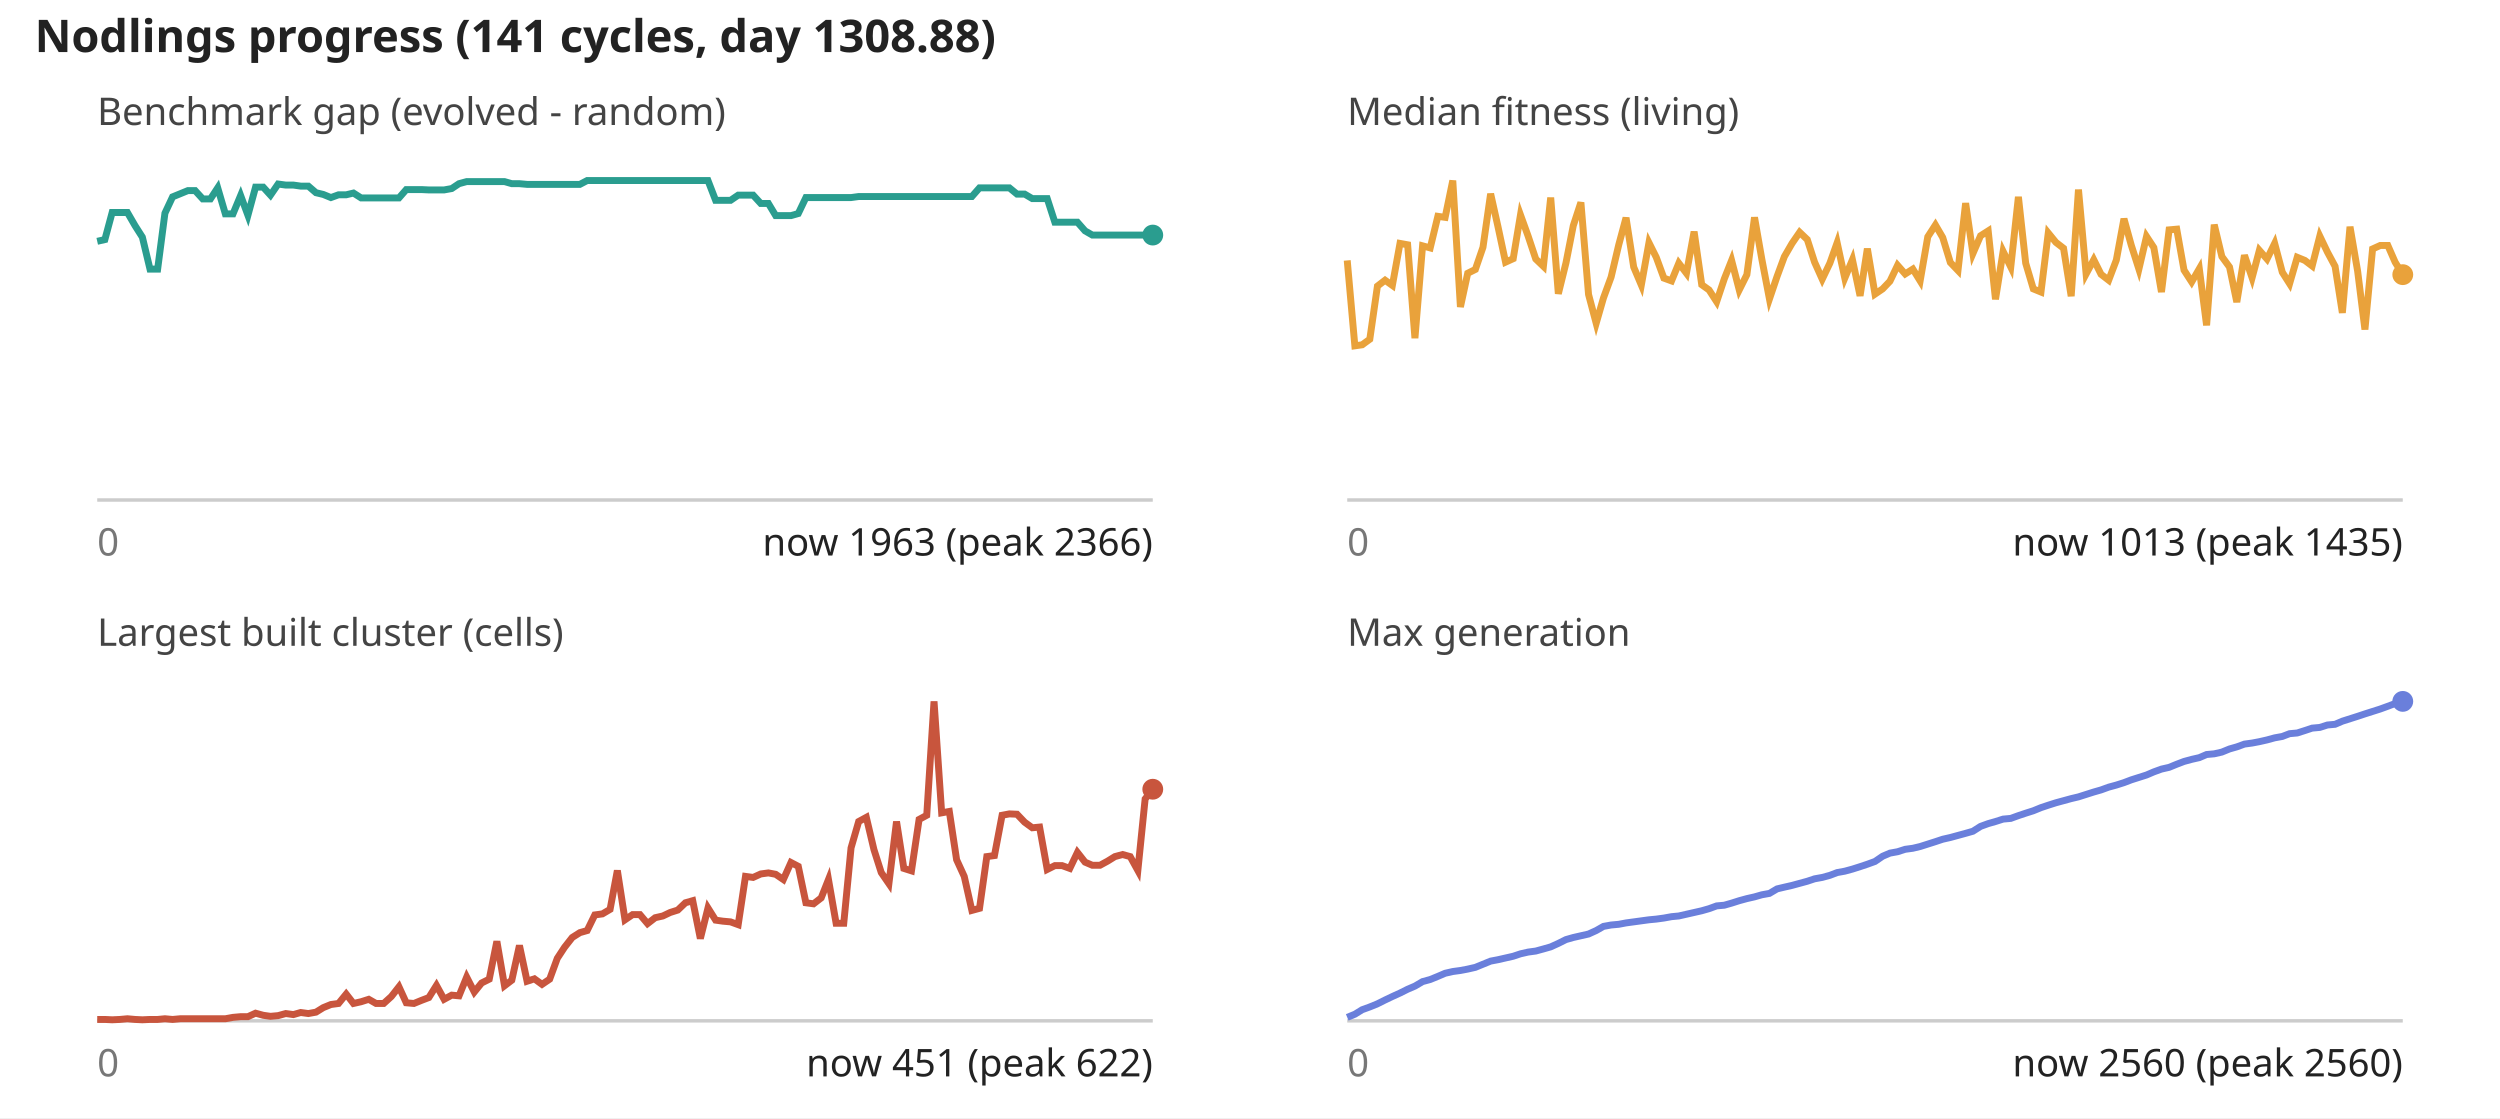
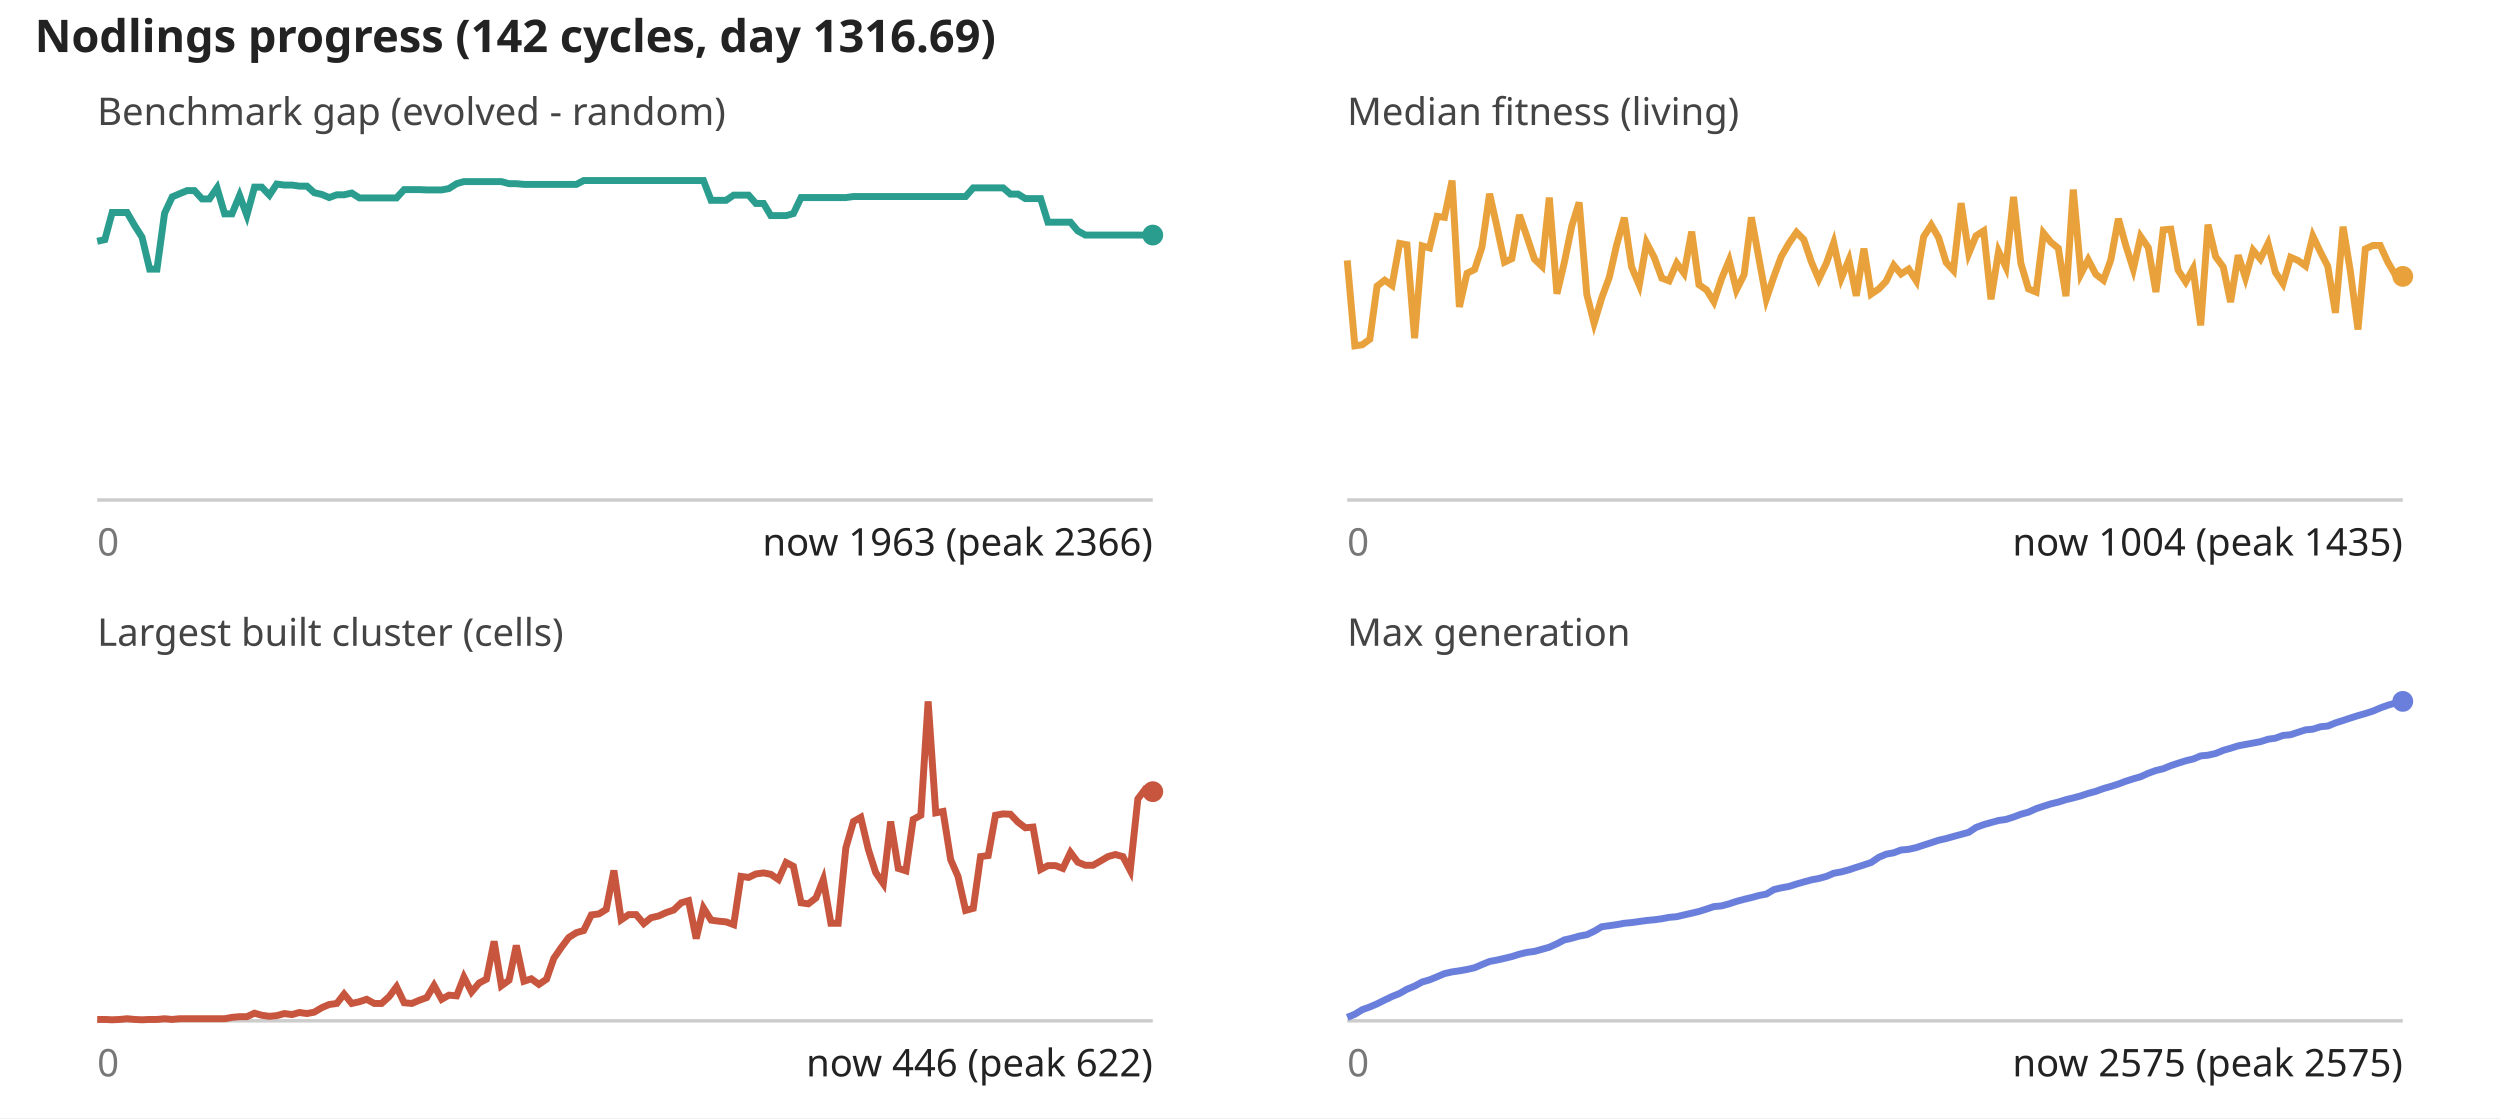
<svg xmlns="http://www.w3.org/2000/svg" viewBox="0 0 720 322" font-family="sans-serif" font-size="11">
  <rect width="100%" height="100%" fill="#fff" />
-   <text x="10" y="15" font-size="13" font-weight="bold" fill="#222">Nodlings progress (141 cycles, day 1308.88)</text>
+   <text x="10" y="15" font-size="13" font-weight="bold" fill="#222">Nodlings progress (142 cycles, day 1316.69)</text>
  <text x="28" y="36" fill="#444">Benchmark gap (evolved - random)</text>
  <line x1="28" y1="144" x2="332" y2="144" stroke="#ccc" />
-   <polyline fill="none" stroke="#2a9d8f" stroke-width="2" points="28.0,69.5 30.2,69.0 32.3,61.2 34.5,61.2 36.7,61.2 38.9,65.0 41.0,68.3 43.2,77.5 45.4,77.5 47.5,61.4 49.7,56.7 51.9,55.8 54.1,54.9 56.2,54.9 58.4,57.3 60.6,57.3 62.7,54.1 64.9,61.6 67.1,61.6 69.3,56.3 71.4,62.0 73.6,53.9 75.8,53.9 77.9,56.2 80.1,53.0 82.3,53.3 84.5,53.3 86.6,53.6 88.8,53.6 91.0,55.5 93.1,56.0 95.3,56.9 97.5,56.1 99.7,56.1 101.8,55.6 104.0,57.0 106.2,57.0 108.3,57.0 110.5,57.0 112.7,57.0 114.9,57.0 117.0,54.6 119.2,54.6 121.4,54.6 123.5,54.7 125.7,54.7 127.9,54.7 130.1,54.3 132.2,52.9 134.4,52.3 136.6,52.3 138.7,52.3 140.9,52.3 143.1,52.3 145.3,52.3 147.4,52.9 149.6,52.9 151.8,53.1 153.9,53.1 156.1,53.1 158.3,53.1 160.5,53.1 162.6,53.1 164.8,53.1 167.0,53.1 169.1,52.0 171.3,52.0 173.5,52.0 175.7,52.0 177.8,52.0 180.0,52.0 182.2,52.0 184.3,52.0 186.5,52.0 188.7,52.0 190.9,52.0 193.0,52.0 195.2,52.0 197.4,52.0 199.5,52.0 201.7,52.0 203.9,52.0 206.1,57.7 208.2,57.7 210.4,57.7 212.6,56.2 214.7,56.2 216.9,56.2 219.1,58.6 221.3,58.6 223.4,62.1 225.6,62.1 227.8,62.1 229.9,61.5 232.1,56.9 234.3,56.9 236.5,56.9 238.6,56.9 240.8,56.9 243.0,56.9 245.1,56.9 247.3,56.6 249.5,56.6 251.7,56.6 253.8,56.6 256.0,56.6 258.2,56.6 260.3,56.6 262.5,56.6 264.7,56.6 266.9,56.6 269.0,56.6 271.2,56.6 273.4,56.6 275.5,56.6 277.7,56.6 279.9,56.6 282.1,54.1 284.2,54.1 286.4,54.1 288.6,54.1 290.7,54.1 292.9,55.9 295.1,55.9 297.3,57.2 299.4,57.2 301.6,57.2 303.8,64.0 305.9,64.0 308.1,64.0 310.3,64.0 312.5,66.5 314.6,67.7 316.8,67.7 319.0,67.7 321.1,67.7 323.3,67.7 325.5,67.7 327.7,67.7 329.8,67.7 332.0,67.7" />
+   <polyline fill="none" stroke="#2a9d8f" stroke-width="2" points="28.0,69.5 30.2,69.0 32.3,61.2 34.5,61.2 36.6,61.2 38.8,65.0 40.9,68.3 43.1,77.5 45.2,77.5 47.4,61.4 49.6,56.7 51.7,55.8 53.9,54.9 56.0,54.9 58.2,57.3 60.3,57.3 62.5,54.1 64.7,61.6 66.8,61.6 69.0,56.3 71.1,62.0 73.3,53.9 75.4,53.9 77.6,56.2 79.7,53.0 81.9,53.3 84.1,53.3 86.2,53.6 88.4,53.6 90.5,55.5 92.7,56.0 94.8,56.9 97.0,56.1 99.1,56.1 101.3,55.6 103.5,57.0 105.6,57.0 107.8,57.0 109.9,57.0 112.1,57.0 114.2,57.0 116.4,54.6 118.6,54.6 120.7,54.6 122.9,54.7 125.0,54.7 127.2,54.7 129.3,54.3 131.5,52.9 133.6,52.3 135.8,52.3 138.0,52.3 140.1,52.3 142.3,52.3 144.4,52.3 146.6,52.9 148.7,52.9 150.9,53.1 153.0,53.1 155.2,53.1 157.4,53.1 159.5,53.1 161.7,53.1 163.8,53.1 166.0,53.1 168.1,52.0 170.3,52.0 172.5,52.0 174.6,52.0 176.8,52.0 178.9,52.0 181.1,52.0 183.2,52.0 185.4,52.0 187.5,52.0 189.7,52.0 191.9,52.0 194.0,52.0 196.2,52.0 198.3,52.0 200.5,52.0 202.6,52.0 204.8,57.7 207.0,57.7 209.1,57.7 211.3,56.2 213.4,56.2 215.6,56.2 217.7,58.6 219.9,58.6 222.0,62.1 224.2,62.1 226.4,62.1 228.5,61.5 230.7,56.9 232.8,56.9 235.0,56.9 237.1,56.9 239.3,56.9 241.4,56.9 243.6,56.9 245.8,56.6 247.9,56.6 250.1,56.6 252.2,56.6 254.4,56.6 256.5,56.6 258.7,56.6 260.9,56.6 263.0,56.6 265.2,56.6 267.3,56.6 269.5,56.6 271.6,56.6 273.8,56.6 275.9,56.6 278.1,56.6 280.3,54.1 282.4,54.1 284.6,54.1 286.7,54.1 288.9,54.1 291.0,55.9 293.2,55.9 295.3,57.2 297.5,57.2 299.7,57.2 301.8,64.0 304.0,64.0 306.1,64.0 308.3,64.0 310.4,66.5 312.6,67.7 314.8,67.7 316.9,67.7 319.1,67.7 321.2,67.7 323.4,67.7 325.5,67.7 327.7,67.7 329.8,67.7 332.0,67.7" />
  <circle cx="332.0" cy="67.7" r="3" fill="#2a9d8f" />
  <text x="28" y="160" fill="#777">0</text>
  <text x="332" y="160" text-anchor="end" fill="#222">now 1963 (peak 2366)</text>
  <text x="388" y="36" fill="#444">Median fitness (living)</text>
  <line x1="388" y1="144" x2="692" y2="144" stroke="#ccc" />
-   <polyline fill="none" stroke="#e9a23b" stroke-width="2" points="388.0,75.0 390.2,99.6 392.3,99.3 394.5,97.7 396.7,82.4 398.9,80.7 401.0,82.2 403.2,70.1 405.4,70.5 407.5,97.4 409.7,70.8 411.9,71.4 414.1,62.3 416.2,62.6 418.4,52.0 420.6,88.4 422.7,78.7 424.9,77.6 427.1,71.2 429.3,55.8 431.4,65.2 433.6,75.5 435.8,74.5 437.9,61.9 440.1,68.0 442.3,74.6 444.5,76.7 446.6,56.9 448.8,84.6 451.0,75.7 453.1,65.0 455.3,58.3 457.5,84.8 459.7,93.1 461.8,85.8 464.0,79.8 466.2,70.5 468.3,62.7 470.5,76.9 472.7,82.1 474.9,69.9 477.0,74.1 479.2,80.1 481.4,80.9 483.5,75.8 485.7,78.7 487.9,66.7 490.1,82.0 492.2,83.5 494.4,86.9 496.6,80.3 498.7,75.0 500.9,83.5 503.1,79.1 505.3,62.6 507.4,74.6 509.6,86.1 511.8,79.6 513.9,73.9 516.1,70.1 518.3,66.9 520.5,69.0 522.6,75.5 524.8,80.4 527.0,75.8 529.1,69.9 531.3,80.1 533.5,74.8 535.7,85.2 537.8,71.6 540.0,84.7 542.2,83.2 544.3,81.0 546.5,76.4 548.7,78.9 550.9,77.5 553.0,80.9 555.2,68.2 557.4,64.8 559.5,68.4 561.7,75.6 563.9,77.9 566.1,58.5 568.2,73.0 570.4,67.9 572.6,66.5 574.7,86.2 576.9,72.4 579.1,76.9 581.3,56.7 583.4,75.8 585.6,83.2 587.8,84.1 589.9,67.1 592.1,69.8 594.3,71.5 596.5,85.3 598.6,54.6 600.8,78.9 603.0,74.8 605.1,79.0 607.3,80.7 609.5,74.9 611.7,63.0 613.8,70.6 616.0,77.5 618.2,68.1 620.3,71.3 622.5,84.1 624.7,66.2 626.9,66.0 629.0,77.8 631.2,81.2 633.4,77.4 635.5,93.7 637.7,64.7 639.9,73.9 642.1,76.9 644.2,87.0 646.4,73.5 648.6,80.0 650.7,72.1 652.9,74.6 655.1,70.1 657.3,78.4 659.4,81.7 661.6,74.1 663.8,75.0 665.9,76.6 668.1,68.0 670.3,72.6 672.5,76.7 674.6,90.1 676.8,65.3 679.0,78.1 681.1,94.9 683.3,71.7 685.5,70.7 687.7,70.7 689.8,75.5 692.0,79.1" />
-   <circle cx="692.0" cy="79.1" r="3" fill="#e9a23b" />
+   <polyline fill="none" stroke="#e9a23b" stroke-width="2" points="388.0,75.0 390.2,99.6 392.3,99.3 394.5,97.7 396.6,82.4 398.8,80.7 400.9,82.2 403.1,70.1 405.2,70.5 407.4,97.4 409.6,70.8 411.7,71.4 413.9,62.3 416.0,62.6 418.2,52.0 420.3,88.4 422.5,78.7 424.7,77.6 426.8,71.2 429.0,55.8 431.1,65.2 433.3,75.5 435.4,74.5 437.6,61.9 439.7,68.0 441.9,74.6 444.1,76.7 446.2,56.9 448.4,84.6 450.5,75.7 452.7,65.0 454.8,58.3 457.0,84.8 459.1,93.1 461.3,85.8 463.5,79.8 465.6,70.5 467.8,62.7 469.9,76.9 472.1,82.1 474.2,69.9 476.4,74.1 478.6,80.1 480.7,80.9 482.9,75.8 485.0,78.7 487.2,66.7 489.3,82.0 491.5,83.5 493.6,86.9 495.8,80.3 498.0,75.0 500.1,83.5 502.3,79.1 504.4,62.6 506.6,74.6 508.7,86.1 510.9,79.6 513.0,73.9 515.2,70.1 517.4,66.9 519.5,69.0 521.7,75.5 523.8,80.4 526.0,75.8 528.1,69.9 530.3,80.1 532.5,74.8 534.6,85.2 536.8,71.6 538.9,84.7 541.1,83.2 543.2,81.0 545.4,76.4 547.5,78.9 549.7,77.5 551.9,80.9 554.0,68.2 556.2,64.8 558.3,68.4 560.5,75.6 562.6,77.9 564.8,58.5 567.0,73.0 569.1,67.9 571.3,66.5 573.4,86.2 575.6,72.4 577.7,76.9 579.9,56.7 582.0,75.8 584.2,83.2 586.4,84.1 588.5,67.1 590.7,69.8 592.8,71.5 595.0,85.3 597.1,54.6 599.3,78.9 601.4,74.8 603.6,79.0 605.8,80.7 607.9,74.9 610.1,63.0 612.2,70.6 614.4,77.5 616.5,68.1 618.7,71.3 620.9,84.1 623.0,66.2 625.2,66.0 627.3,77.8 629.5,81.2 631.6,77.4 633.8,93.7 635.9,64.7 638.1,73.9 640.3,76.9 642.4,87.0 644.6,73.5 646.7,80.0 648.9,72.1 651.0,74.6 653.2,70.1 655.3,78.4 657.5,81.7 659.7,74.1 661.8,75.0 664.0,76.6 666.1,68.0 668.3,72.6 670.4,76.7 672.6,90.1 674.8,65.3 676.9,78.1 679.1,94.9 681.2,71.7 683.4,70.7 685.5,70.7 687.7,75.5 689.8,79.1 692.0,79.6" />
+   <circle cx="692.0" cy="79.6" r="3" fill="#e9a23b" />
  <text x="388" y="160" fill="#777">0</text>
-   <text x="692" y="160" text-anchor="end" fill="#222">now 1013 (peak 1435)</text>
+   <text x="692" y="160" text-anchor="end" fill="#222">now 1004 (peak 1435)</text>
  <text x="28" y="186" fill="#444">Largest built cluster (cells)</text>
  <line x1="28" y1="294" x2="332" y2="294" stroke="#ccc" />
-   <polyline fill="none" stroke="#c8553d" stroke-width="2" points="28.0,293.6 30.2,293.6 32.3,293.7 34.5,293.6 36.7,293.4 38.9,293.6 41.0,293.7 43.2,293.6 45.4,293.6 47.5,293.4 49.7,293.6 51.9,293.4 54.1,293.4 56.2,293.4 58.4,293.4 60.6,293.4 62.7,293.4 64.9,293.4 67.1,293.0 69.3,292.8 71.4,292.8 73.6,291.8 75.8,292.4 77.9,292.7 80.1,292.5 82.3,291.9 84.5,292.2 86.6,291.6 88.8,291.9 91.0,291.5 93.1,290.2 95.3,289.3 97.5,289.0 99.7,286.3 101.8,289.0 104.0,288.5 106.2,287.8 108.3,289.0 110.5,289.0 112.7,287.0 114.9,284.2 117.0,288.8 119.2,289.0 121.4,288.1 123.5,287.3 125.7,283.8 127.9,287.8 130.1,286.6 132.2,286.8 134.4,281.4 136.6,285.7 138.7,283.1 140.9,282.0 143.1,271.1 145.3,283.9 147.4,282.3 149.6,272.3 151.8,282.6 153.9,281.9 156.1,283.5 158.3,282.0 160.5,276.0 162.6,272.8 164.8,270.0 167.0,268.6 169.1,268.0 171.3,263.5 173.5,263.2 175.7,261.9 177.8,250.7 180.0,264.9 182.2,263.4 184.3,263.4 186.5,266.0 188.7,264.3 190.9,263.8 193.0,262.8 195.2,262.1 197.4,260.0 199.5,259.4 201.7,270.3 203.9,261.5 206.1,265.0 208.2,265.3 210.4,265.5 212.6,266.3 214.7,252.4 216.9,252.7 219.1,251.7 221.3,251.4 223.4,251.8 225.6,253.3 227.8,248.4 229.9,249.5 232.1,260.0 234.3,260.3 236.5,258.6 238.6,253.3 240.8,265.9 243.0,265.9 245.1,244.2 247.3,236.6 249.5,235.4 251.7,244.7 253.8,251.3 256.0,254.5 258.2,236.6 260.3,250.1 262.5,250.8 264.7,236.0 266.9,234.8 269.0,202.0 271.2,234.1 273.4,233.7 275.5,247.6 277.7,252.4 279.9,262.2 282.1,261.6 284.2,246.7 286.4,246.4 288.6,234.8 290.7,234.4 292.9,234.5 295.1,236.8 297.3,238.4 299.4,238.2 301.6,250.4 303.8,249.3 305.9,249.3 308.1,250.1 310.3,245.5 312.5,248.3 314.6,249.2 316.8,249.2 319.0,248.0 321.1,246.7 323.3,246.1 325.5,246.7 327.7,250.7 329.8,230.1 332.0,227.3" />
-   <circle cx="332.0" cy="227.3" r="3" fill="#c8553d" />
+   <polyline fill="none" stroke="#c8553d" stroke-width="2" points="28.0,293.6 30.2,293.6 32.3,293.7 34.5,293.6 36.6,293.4 38.8,293.6 40.9,293.7 43.1,293.6 45.2,293.6 47.4,293.4 49.6,293.6 51.7,293.4 53.9,293.4 56.0,293.4 58.2,293.4 60.3,293.4 62.5,293.4 64.7,293.4 66.8,293.0 69.0,292.8 71.1,292.8 73.3,291.8 75.4,292.4 77.6,292.7 79.7,292.5 81.9,291.9 84.1,292.2 86.2,291.6 88.4,291.9 90.5,291.5 92.7,290.2 94.8,289.3 97.0,289.0 99.1,286.3 101.3,289.0 103.5,288.5 105.6,287.8 107.8,289.0 109.9,289.0 112.1,287.0 114.2,284.2 116.4,288.8 118.6,289.0 120.7,288.1 122.9,287.3 125.0,283.8 127.2,287.8 129.3,286.6 131.5,286.8 133.6,281.4 135.8,285.7 138.0,283.1 140.1,282.0 142.3,271.1 144.4,283.9 146.6,282.3 148.7,272.3 150.9,282.6 153.0,281.9 155.2,283.5 157.4,282.0 159.5,276.0 161.7,272.8 163.8,270.0 166.0,268.6 168.1,268.0 170.3,263.5 172.5,263.2 174.6,261.9 176.8,250.7 178.9,264.9 181.1,263.4 183.2,263.4 185.4,266.0 187.5,264.3 189.7,263.8 191.9,262.8 194.0,262.1 196.2,260.0 198.3,259.4 200.5,270.3 202.6,261.5 204.8,265.0 207.0,265.3 209.1,265.5 211.3,266.3 213.4,252.4 215.6,252.7 217.7,251.7 219.9,251.4 222.0,251.8 224.2,253.3 226.4,248.4 228.5,249.5 230.7,260.0 232.8,260.3 235.0,258.6 237.1,253.3 239.3,265.9 241.4,265.9 243.6,244.2 245.8,236.6 247.9,235.4 250.1,244.7 252.2,251.3 254.4,254.5 256.5,236.6 258.7,250.1 260.9,250.8 263.0,236.0 265.2,234.8 267.3,202.0 269.5,234.1 271.6,233.7 273.8,247.6 275.9,252.4 278.1,262.2 280.3,261.6 282.4,246.7 284.6,246.4 286.7,234.8 288.9,234.4 291.0,234.5 293.2,236.8 295.3,238.4 297.5,238.2 299.7,250.4 301.8,249.3 304.0,249.3 306.1,250.1 308.3,245.5 310.4,248.3 312.6,249.2 314.8,249.2 316.9,248.0 319.1,246.7 321.2,246.1 323.4,246.7 325.5,250.7 327.7,230.1 329.8,227.3 332.0,228.0" />
+   <circle cx="332.0" cy="228.0" r="3" fill="#c8553d" />
  <text x="28" y="310" fill="#777">0</text>
-   <text x="332" y="310" text-anchor="end" fill="#222">now 451 (peak 622)</text>
+   <text x="332" y="310" text-anchor="end" fill="#222">now 446 (peak 622)</text>
  <text x="388" y="186" fill="#444">Max generation</text>
  <line x1="388" y1="294" x2="692" y2="294" stroke="#ccc" />
-   <polyline fill="none" stroke="#6a7fdb" stroke-width="2" points="388.0,293.0 390.2,292.1 392.3,290.8 394.5,290.0 396.7,289.1 398.9,288.0 401.0,287.0 403.2,286.0 405.4,284.9 407.5,284.0 409.7,282.7 411.9,282.1 414.1,281.2 416.2,280.3 418.4,279.8 420.6,279.5 422.7,279.1 424.9,278.6 427.1,277.7 429.3,276.8 431.4,276.4 433.6,275.9 435.8,275.4 437.9,274.7 440.1,274.2 442.3,273.9 444.5,273.3 446.6,272.7 448.8,271.7 451.0,270.6 453.1,270.0 455.3,269.5 457.5,269.0 459.7,268.0 461.8,266.8 464.0,266.4 466.2,266.2 468.3,265.8 470.5,265.5 472.7,265.2 474.9,264.9 477.0,264.7 479.2,264.4 481.4,264.0 483.5,263.8 485.7,263.3 487.9,262.8 490.1,262.3 492.2,261.7 494.4,260.9 496.6,260.7 498.7,260.1 500.9,259.4 503.1,258.8 505.3,258.3 507.4,257.7 509.6,257.3 511.8,256.0 513.9,255.5 516.1,255.0 518.3,254.4 520.5,253.8 522.6,253.1 524.8,252.7 527.0,252.1 529.1,251.3 531.3,250.9 533.5,250.3 535.7,249.6 537.8,248.9 540.0,248.1 542.2,246.6 544.3,245.7 546.5,245.3 548.7,244.6 550.9,244.3 553.0,243.8 555.2,243.1 557.4,242.4 559.5,241.7 561.7,241.2 563.9,240.6 566.1,240.0 568.2,239.4 570.4,238.0 572.6,237.2 574.7,236.6 576.9,235.9 579.1,235.7 581.3,234.9 583.4,234.2 585.6,233.5 587.8,232.6 589.9,231.9 592.1,231.2 594.3,230.6 596.5,230.0 598.6,229.5 600.8,228.8 603.0,228.1 605.1,227.5 607.3,226.7 609.5,226.1 611.7,225.4 613.8,224.6 616.0,223.9 618.2,223.2 620.3,222.3 622.5,221.5 624.7,221.0 626.9,220.1 629.0,219.3 631.2,218.7 633.4,218.2 635.5,217.3 637.7,217.1 639.9,216.6 642.1,215.7 644.2,215.1 646.4,214.3 648.6,214.0 650.7,213.6 652.9,213.1 655.1,212.5 657.3,212.1 659.4,211.3 661.6,211.1 663.8,210.4 665.9,209.7 668.1,209.5 670.3,208.8 672.5,208.6 674.6,207.7 676.8,207.0 679.0,206.3 681.1,205.6 683.3,204.9 685.5,204.2 687.7,203.4 689.8,202.6 692.0,202.0" />
+   <polyline fill="none" stroke="#6a7fdb" stroke-width="2" points="388.0,293.0 390.2,292.1 392.3,290.8 394.5,290.0 396.6,289.1 398.8,288.0 400.9,287.0 403.1,286.1 405.2,284.9 407.4,284.0 409.6,282.8 411.7,282.2 413.9,281.3 416.0,280.4 418.2,279.9 420.3,279.6 422.5,279.2 424.7,278.7 426.8,277.8 429.0,276.9 431.1,276.5 433.3,276.0 435.4,275.5 437.6,274.8 439.7,274.3 441.9,274.0 444.1,273.4 446.2,272.8 448.4,271.8 450.5,270.7 452.7,270.2 454.8,269.6 457.0,269.2 459.1,268.2 461.3,266.9 463.5,266.6 465.6,266.3 467.8,265.9 469.9,265.7 472.1,265.4 474.2,265.1 476.4,264.9 478.6,264.6 480.7,264.2 482.9,264.0 485.0,263.5 487.2,263.0 489.3,262.5 491.5,261.8 493.6,261.1 495.8,260.9 498.0,260.3 500.1,259.6 502.3,259.0 504.4,258.5 506.6,257.9 508.7,257.5 510.9,256.2 513.0,255.7 515.2,255.3 517.4,254.6 519.5,254.0 521.7,253.4 523.8,253.0 526.0,252.4 528.1,251.5 530.3,251.1 532.5,250.5 534.6,249.8 536.8,249.1 538.9,248.4 541.1,246.9 543.2,246.0 545.4,245.6 547.5,244.8 549.7,244.6 551.9,244.1 554.0,243.4 556.2,242.7 558.3,242.0 560.5,241.5 562.6,240.9 564.8,240.3 567.0,239.7 569.1,238.3 571.3,237.5 573.4,236.9 575.6,236.3 577.7,236.0 579.9,235.3 582.0,234.5 584.2,233.9 586.4,232.9 588.5,232.2 590.7,231.5 592.8,231.0 595.0,230.3 597.1,229.8 599.3,229.2 601.4,228.5 603.6,227.9 605.8,227.1 607.9,226.5 610.1,225.8 612.2,225.0 614.4,224.3 616.5,223.7 618.7,222.7 620.9,221.9 623.0,221.4 625.2,220.5 627.3,219.8 629.5,219.1 631.6,218.6 633.8,217.7 635.9,217.5 638.1,217.0 640.3,216.1 642.4,215.5 644.6,214.8 646.7,214.4 648.9,214.0 651.0,213.6 653.2,212.9 655.3,212.6 657.5,211.8 659.7,211.6 661.8,210.9 664.0,210.2 666.1,210.0 668.3,209.3 670.4,209.1 672.6,208.2 674.8,207.5 676.9,206.8 679.1,206.1 681.2,205.5 683.4,204.8 685.5,203.9 687.7,203.1 689.8,202.5 692.0,202.0" />
  <circle cx="692.0" cy="202.0" r="3" fill="#6a7fdb" />
  <text x="388" y="310" fill="#777">0</text>
-   <text x="692" y="310" text-anchor="end" fill="#222">now 2560 (peak 2560)</text>
+   <text x="692" y="310" text-anchor="end" fill="#222">now 2575 (peak 2575)</text>
</svg>
